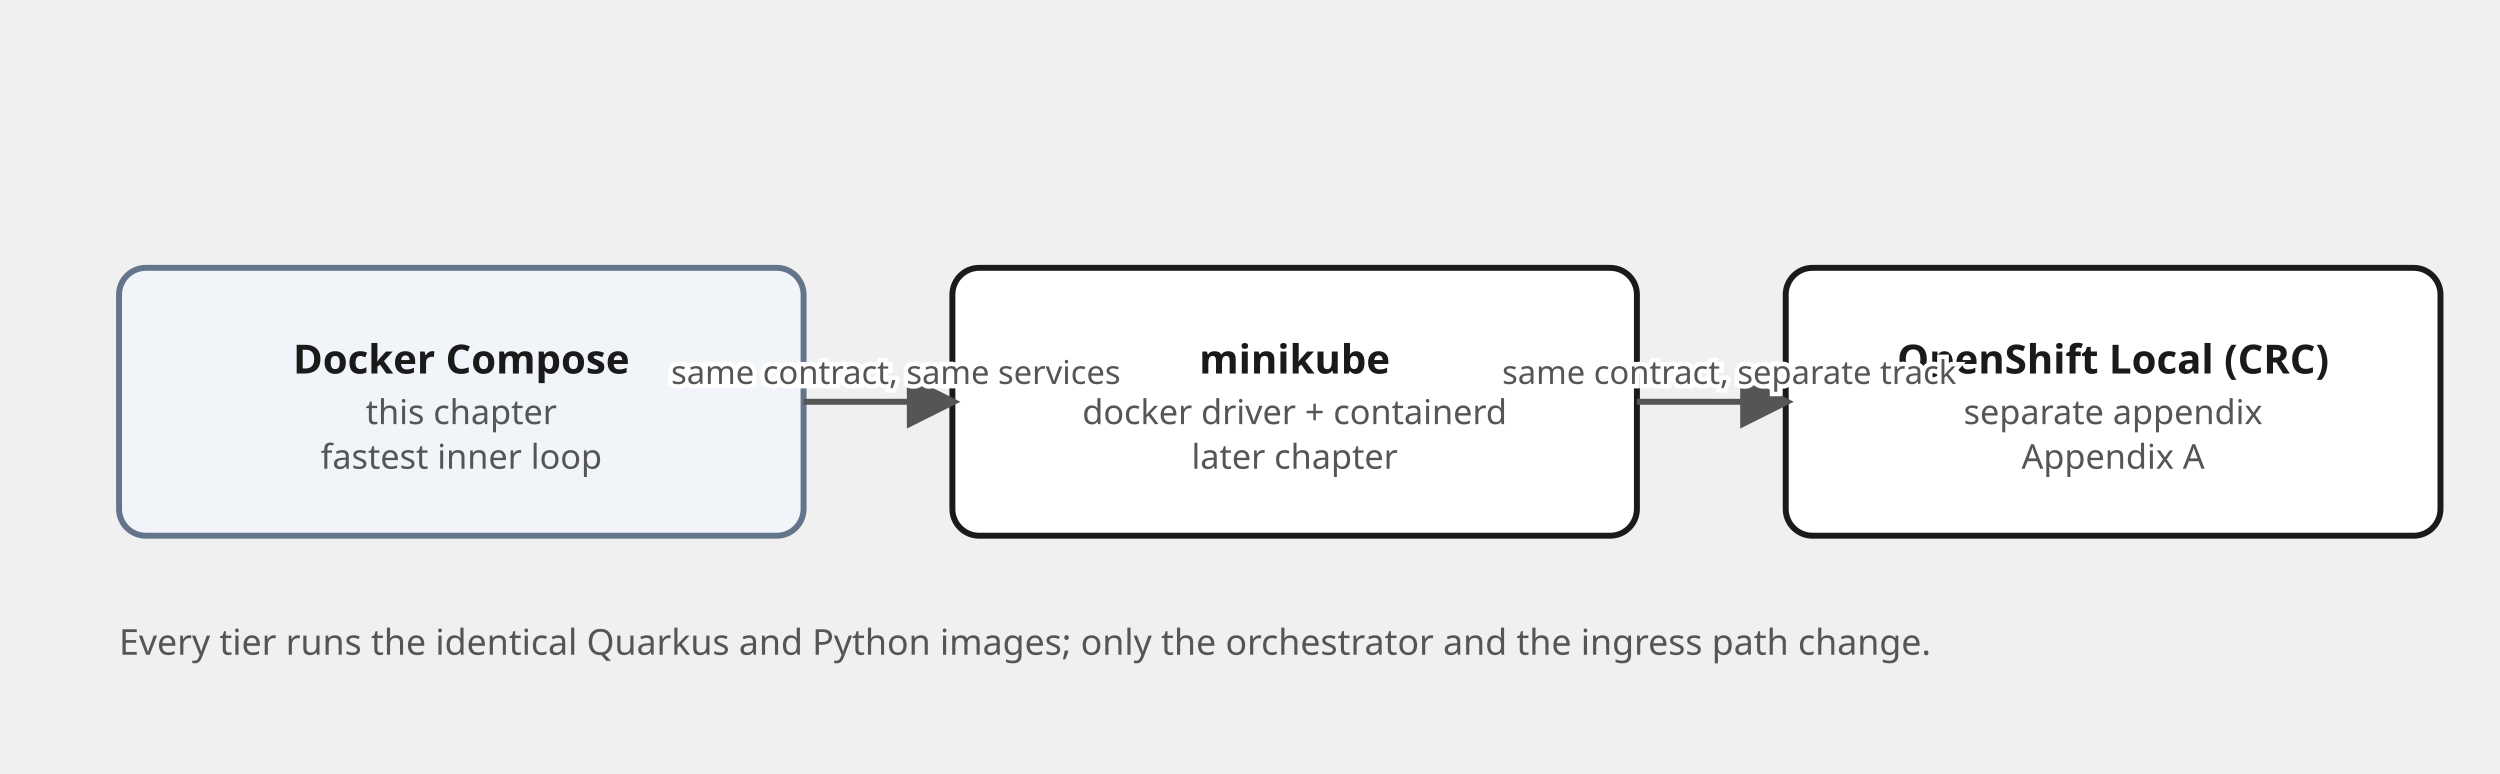
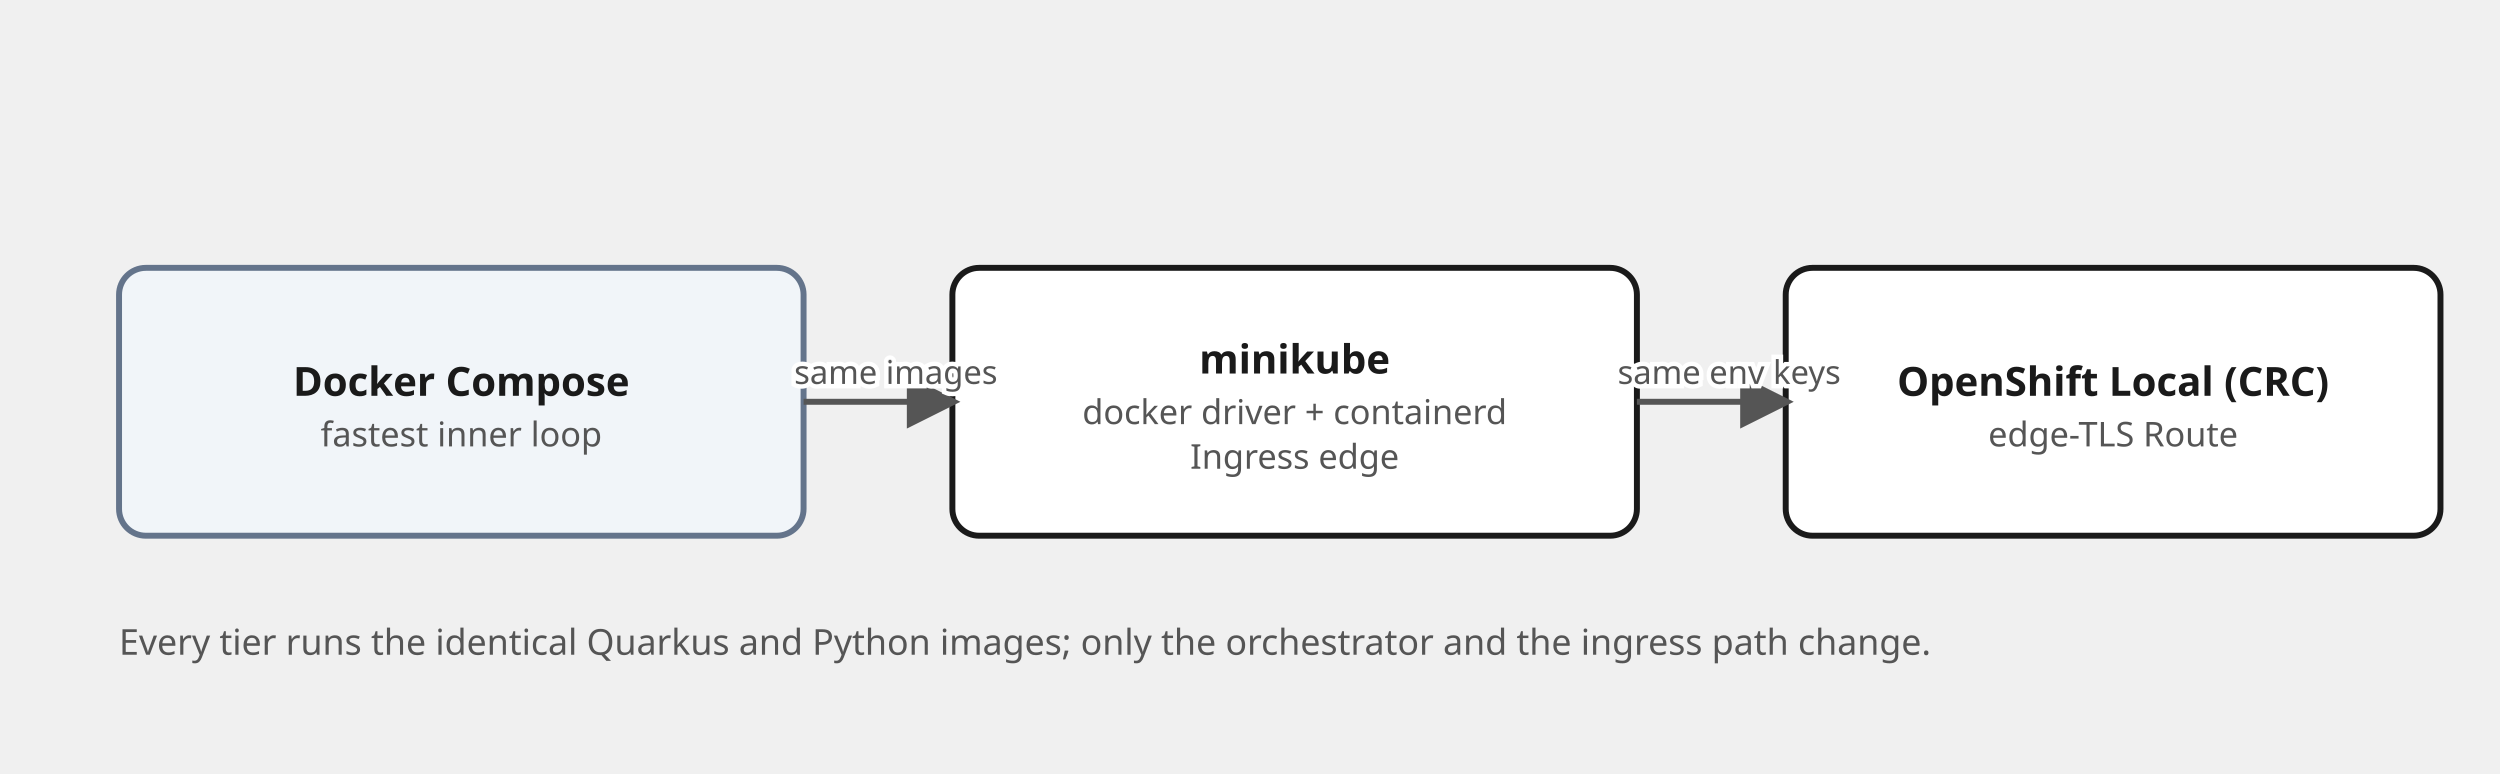
<svg xmlns="http://www.w3.org/2000/svg" viewBox="0 0 840 260" font-family="'Red Hat Text', system-ui, sans-serif" role="img">
  <defs>
    <marker id="a" viewBox="0 0 10 10" refX="8.5" refY="5" markerWidth="9" markerHeight="9" orient="auto-start-reverse">
      <path d="M0,0 L10,5 L0,10 z" fill="#555" />
    </marker>
    <marker id="am" viewBox="0 0 10 10" refX="8.5" refY="5" markerWidth="9" markerHeight="9" orient="auto-start-reverse">
      <path d="M0,0 L10,5 L0,10 z" fill="#e8870c" />
    </marker>
  </defs>
  <rect x="40" y="90" width="230" height="90" rx="9" fill="#f1f5f9" stroke="#64748b" stroke-width="2" />
-   <text x="155.0" y="125.5" font-size="13.5" font-weight="700" fill="#1a1a1a" text-anchor="middle">Docker Compose</text>
-   <text x="155.0" y="142.5" font-size="11.5" fill="#555555" text-anchor="middle">this chapter</text>
-   <text x="155.0" y="157.5" font-size="11.5" fill="#555555" text-anchor="middle">fastest inner loop</text>
+   <text x="155.0" y="133.0" font-size="13.5" font-weight="700" fill="#1a1a1a" text-anchor="middle">Docker Compose</text>
+   <text x="155.0" y="150.0" font-size="11.5" fill="#555555" text-anchor="middle">fastest inner loop</text>
  <rect x="320" y="90" width="230" height="90" rx="9" fill="#ffffff" stroke="#1a1a1a" stroke-width="2" />
  <text x="435.0" y="125.5" font-size="13.5" font-weight="700" fill="#1a1a1a" text-anchor="middle">minikube</text>
  <text x="435.0" y="142.5" font-size="11.5" fill="#555555" text-anchor="middle">docker driver + containerd</text>
-   <text x="435.0" y="157.5" font-size="11.5" fill="#555555" text-anchor="middle">later chapter</text>
+   <text x="435.0" y="157.5" font-size="11.5" fill="#555555" text-anchor="middle">Ingress edge</text>
  <rect x="600" y="90" width="220" height="90" rx="9" fill="#ffffff" stroke="#1a1a1a" stroke-width="2" />
-   <text x="710.0" y="125.5" font-size="13.5" font-weight="700" fill="#1a1a1a" text-anchor="middle">OpenShift Local (CRC)</text>
-   <text x="710.0" y="142.5" font-size="11.5" fill="#555555" text-anchor="middle">separate appendix</text>
-   <text x="710.0" y="157.5" font-size="11.5" fill="#555555" text-anchor="middle">Appendix A</text>
+   <text x="710.0" y="133.0" font-size="13.5" font-weight="700" fill="#1a1a1a" text-anchor="middle">OpenShift Local (CRC)</text>
+   <text x="710.0" y="150.0" font-size="11.5" fill="#555555" text-anchor="middle">edge-TLS Route</text>
  <path d="M270,135 L320,135" fill="none" stroke="#555" stroke-width="2" marker-end="url(#a)" />
-   <text x="301.0" y="129.0" font-size="11" fill="#ffffff" stroke="#ffffff" stroke-width="3" paint-order="stroke" text-anchor="middle">same contract, same services</text>
-   <text x="301.0" y="129.0" font-size="11" fill="#555" text-anchor="middle">same contract, same services</text>
+   <text x="301.0" y="129.0" font-size="11" fill="#ffffff" stroke="#ffffff" stroke-width="3" paint-order="stroke" text-anchor="middle">same images</text>
+   <text x="301.0" y="129.0" font-size="11" fill="#555" text-anchor="middle">same images</text>
  <path d="M550,135 L600,135" fill="none" stroke="#555" stroke-width="2" marker-end="url(#a)" />
-   <text x="581.0" y="129.0" font-size="11" fill="#ffffff" stroke="#ffffff" stroke-width="3" paint-order="stroke" text-anchor="middle">same contract, separate track</text>
-   <text x="581.0" y="129.0" font-size="11" fill="#555" text-anchor="middle">same contract, separate track</text>
+   <text x="581.0" y="129.0" font-size="11" fill="#ffffff" stroke="#ffffff" stroke-width="3" paint-order="stroke" text-anchor="middle">same env keys</text>
+   <text x="581.0" y="129.0" font-size="11" fill="#555" text-anchor="middle">same env keys</text>
  <text x="40" y="220" font-size="12" fill="#555555" text-anchor="start">Every tier runs the identical Quarkus and Python images; only the orchestrator and the ingress path change.</text>
</svg>
